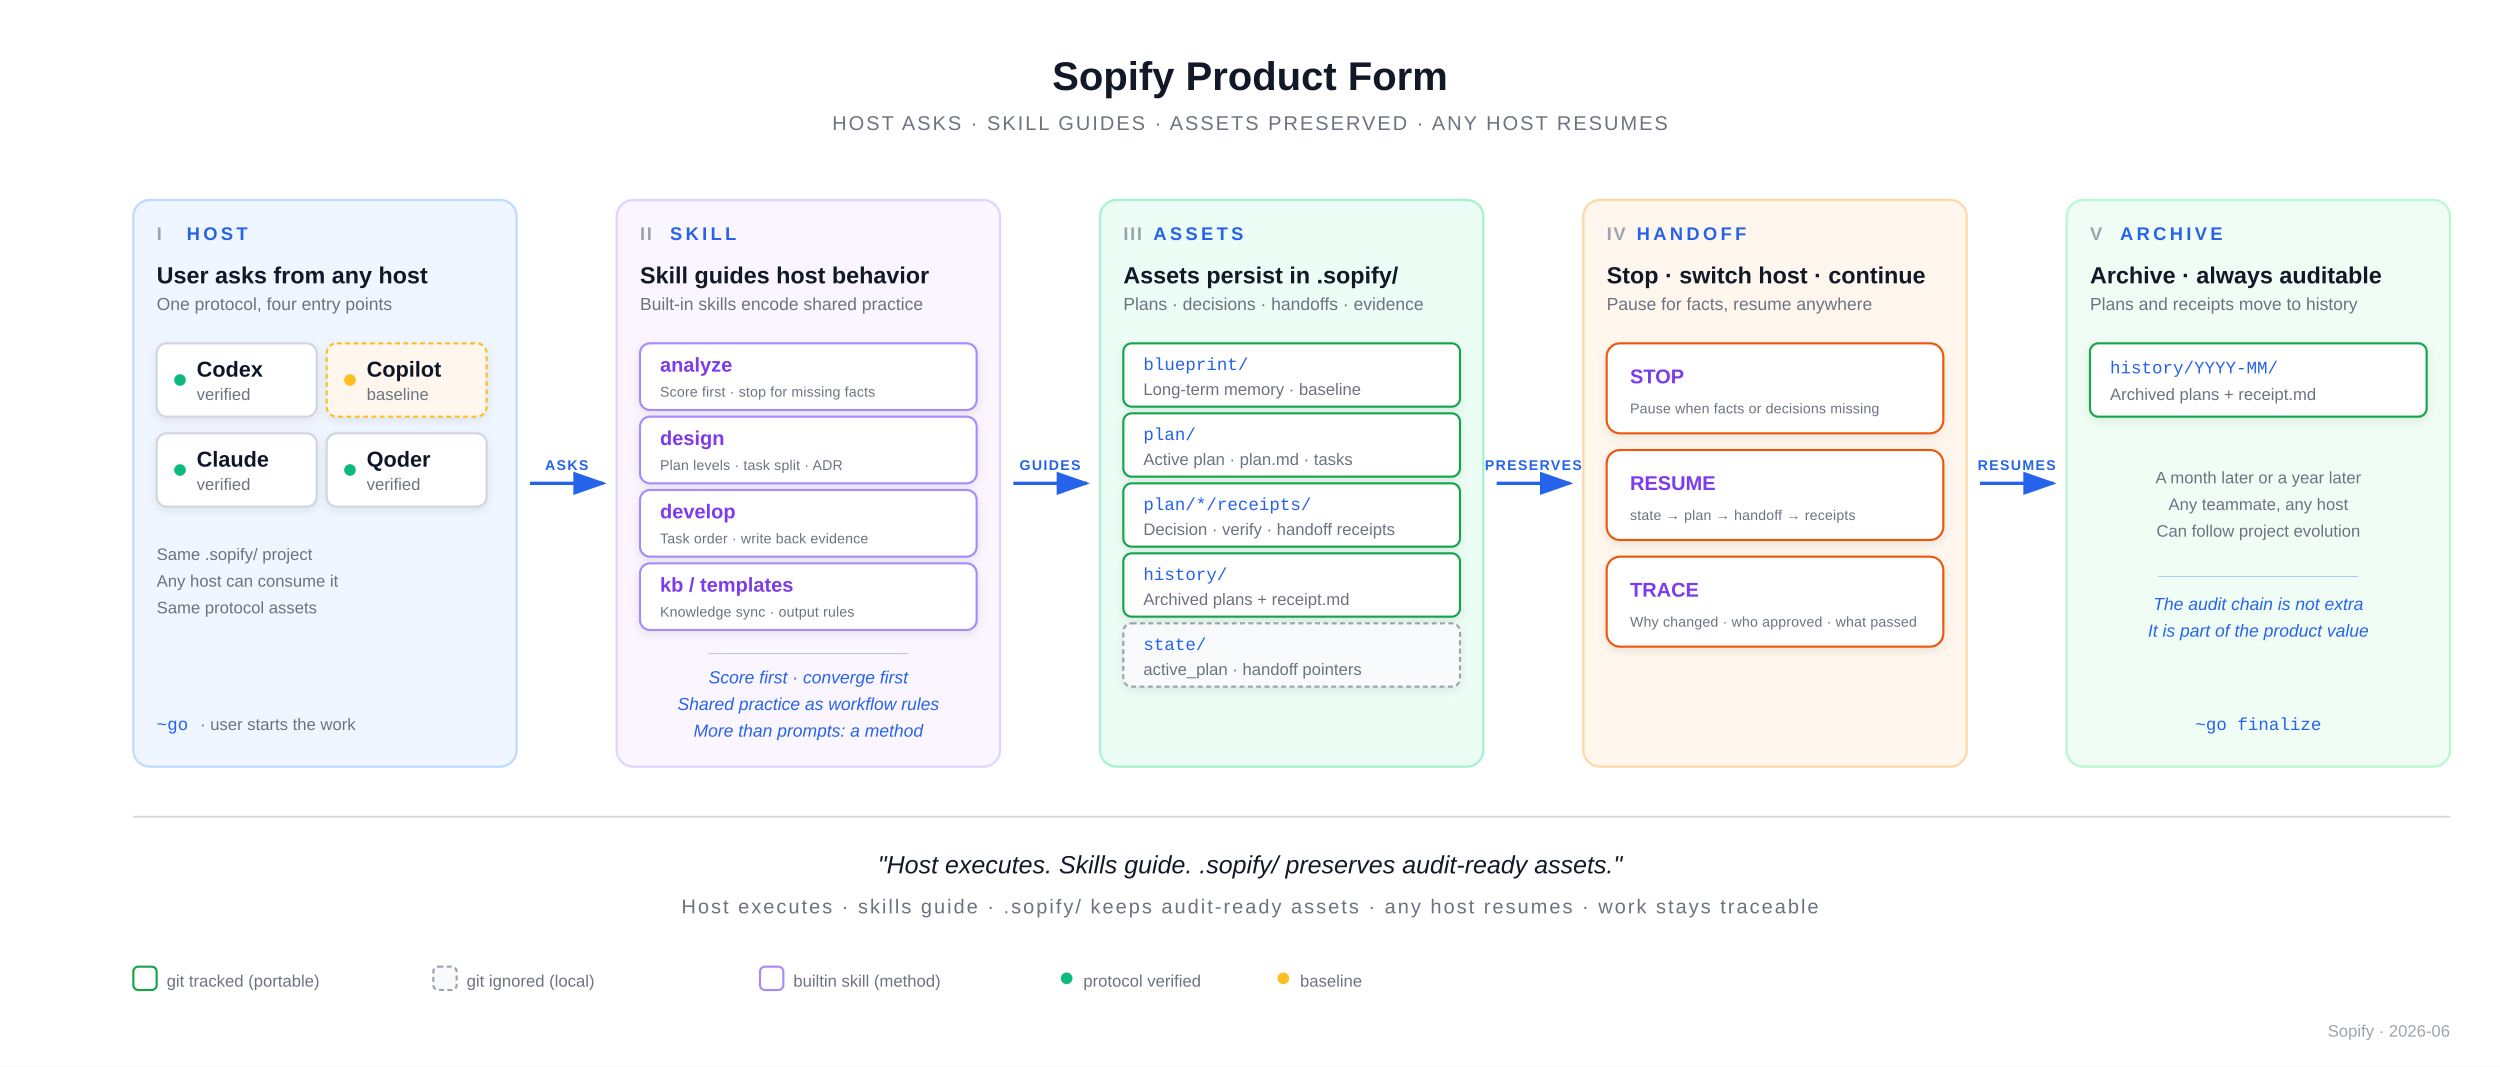
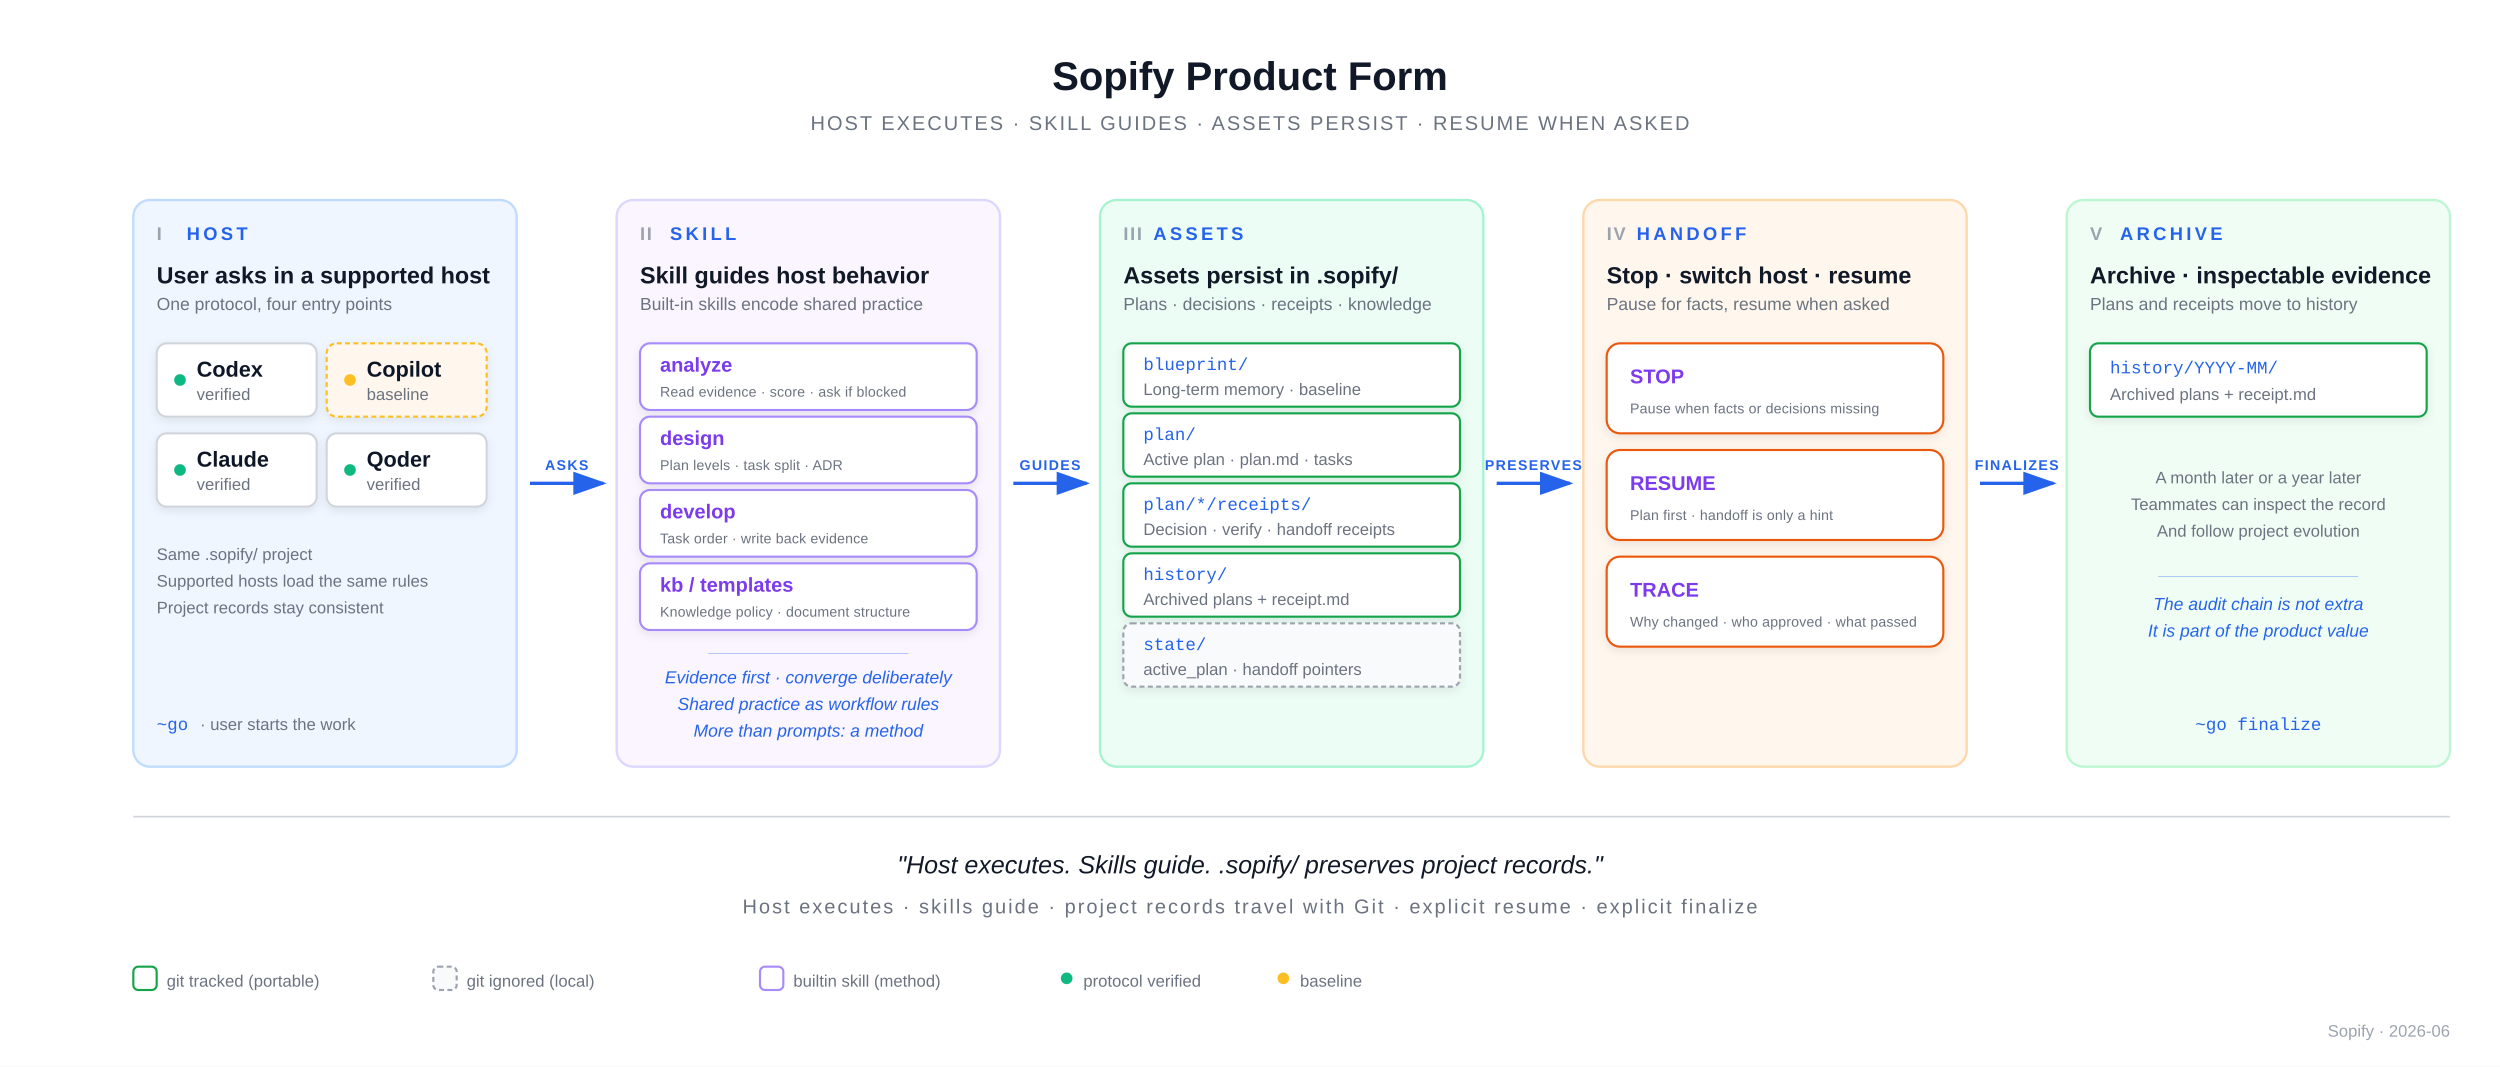
<svg xmlns="http://www.w3.org/2000/svg" viewBox="0 0 1500 640" width="1500" height="640">
  <defs>
    <marker id="arr-flow" markerWidth="10" markerHeight="7" refX="9" refY="3.5" orient="auto">
      <polygon points="0 0,10 3.5,0 7" fill="#2563eb" />
    </marker>
    <filter id="shadowSoft" x="-20%" y="-20%" width="140%" height="160%">
      <feDropShadow dx="0" dy="2" stdDeviation="3" flood-color="#0f172a" flood-opacity="0.08" />
    </filter>
    <style>
      text { font-family: -apple-system, "Helvetica Neue", Arial, "PingFang SC", "Microsoft YaHei", sans-serif; }
      .ttl { font-size: 24px; font-weight: 700; fill: #111827; }
      .sub { font-size: 12px; font-weight: 500; fill: #6b7280; letter-spacing: 1.2px; }
      .lbl { font-size: 11px; font-weight: 700; fill: #2563eb; letter-spacing: 2px; }
      .stage-num { font-size: 11px; font-weight: 700; fill: #9ca3af; letter-spacing: 1px; }
      .stage-title { font-size: 14px; font-weight: 700; fill: #111827; }
      .stage-sub { font-size: 10.5px; fill: #6b7280; }
      .nm { font-size: 13px; font-weight: 600; fill: #111827; }
      .sm { font-size: 10px; fill: #6b7280; }
      .fn { font-family: "Cascadia Code", "SF Mono", "Courier New", monospace; font-size: 10.5px; fill: #2563eb; }
      .pill { font-size: 12px; font-weight: 600; fill: #7c3aed; }
      .pill-sm { font-size: 8.5px; fill: #6b7280; letter-spacing: 0.1px; }
      .phi { font-size: 10.5px; font-weight: 500; fill: #2563eb; font-style: italic; }
      .tag { font-size: 15px; font-weight: 500; fill: #111827; font-style: italic; }
      .arr-lbl { font-size: 8.5px; font-weight: 600; fill: #2563eb; letter-spacing: 0.8px; }
      .foot { font-size: 10px; fill: #9ca3af; }
    </style>
  </defs>
  <rect width="1500" height="640" fill="#ffffff" />
  <text x="750" y="54" text-anchor="middle" class="ttl" font-family="-apple-system,'Helvetica Neue',Arial,'PingFang SC',sans-serif">Sopify Product Form</text>
-   <text x="750" y="78" text-anchor="middle" class="sub" font-family="-apple-system,'Helvetica Neue',Arial,'PingFang SC',sans-serif">HOST ASKS  ·  SKILL GUIDES  ·  ASSETS PRESERVED  ·  ANY HOST RESUMES</text>
+   <text x="750" y="78" text-anchor="middle" class="sub" font-family="-apple-system,'Helvetica Neue',Arial,'PingFang SC',sans-serif">HOST EXECUTES  ·  SKILL GUIDES  ·  ASSETS PERSIST  ·  RESUME WHEN ASKED</text>
  <g>
    <rect x="80" y="120" width="230" height="340" rx="10" fill="#eff6ff" stroke="#bfdbfe" stroke-width="1.4" />
    <text x="94" y="144" class="stage-num" font-family="-apple-system,'Helvetica Neue',sans-serif">I</text>
    <text x="112" y="144" class="lbl" font-family="-apple-system,'Helvetica Neue',sans-serif">HOST</text>
-     <text x="94" y="170" class="stage-title" font-family="-apple-system,'PingFang SC','Microsoft YaHei',sans-serif">User asks from any host</text>
+     <text x="94" y="170" class="stage-title" font-family="-apple-system,'PingFang SC','Microsoft YaHei',sans-serif">User asks in a supported host</text>
    <text x="94" y="186" class="stage-sub" font-family="-apple-system,'PingFang SC','Microsoft YaHei',sans-serif">One protocol, four entry points</text>
    <g transform="translate(94,206)" filter="url(#shadowSoft)">
      <rect width="96" height="44" rx="6" fill="#ffffff" stroke="#d1d5db" stroke-width="1.3" />
      <circle cx="14" cy="22" r="3.5" fill="#10b981" />
      <text x="24" y="20" class="nm" font-family="-apple-system,'Helvetica Neue',sans-serif">Codex</text>
      <text x="24" y="34" class="sm" font-family="-apple-system,'Helvetica Neue',sans-serif">verified</text>
    </g>
    <g transform="translate(196,206)" filter="url(#shadowSoft)">
      <rect width="96" height="44" rx="6" fill="#fff7ed" stroke="#fbbf24" stroke-width="1.3" stroke-dasharray="3,2" />
      <circle cx="14" cy="22" r="3.5" fill="#fbbf24" />
      <text x="24" y="20" class="nm" font-family="-apple-system,'Helvetica Neue',sans-serif">Copilot</text>
      <text x="24" y="34" class="sm" font-family="-apple-system,'Helvetica Neue',sans-serif">baseline</text>
    </g>
    <g transform="translate(94,260)" filter="url(#shadowSoft)">
      <rect width="96" height="44" rx="6" fill="#ffffff" stroke="#d1d5db" stroke-width="1.3" />
      <circle cx="14" cy="22" r="3.5" fill="#10b981" />
      <text x="24" y="20" class="nm" font-family="-apple-system,'Helvetica Neue',sans-serif">Claude</text>
      <text x="24" y="34" class="sm" font-family="-apple-system,'Helvetica Neue',sans-serif">verified</text>
    </g>
    <g transform="translate(196,260)" filter="url(#shadowSoft)">
      <rect width="96" height="44" rx="6" fill="#ffffff" stroke="#d1d5db" stroke-width="1.3" />
      <circle cx="14" cy="22" r="3.5" fill="#10b981" />
      <text x="24" y="20" class="nm" font-family="-apple-system,'Helvetica Neue',sans-serif">Qoder</text>
      <text x="24" y="34" class="sm" font-family="-apple-system,'Helvetica Neue',sans-serif">verified</text>
    </g>
    <text x="94" y="336" class="sm" font-family="-apple-system,'PingFang SC','Microsoft YaHei',sans-serif">Same .sopify/ project</text>
-     <text x="94" y="352" class="sm" font-family="-apple-system,'PingFang SC','Microsoft YaHei',sans-serif">Any host can consume it</text>
-     <text x="94" y="368" class="sm" font-family="-apple-system,'PingFang SC','Microsoft YaHei',sans-serif">Same protocol assets</text>
+     <text x="94" y="352" class="sm" font-family="-apple-system,'PingFang SC','Microsoft YaHei',sans-serif">Supported hosts load the same rules</text>
+     <text x="94" y="368" class="sm" font-family="-apple-system,'PingFang SC','Microsoft YaHei',sans-serif">Project records stay consistent</text>
    <text x="94" y="438" class="fn" font-family="'Cascadia Code','SF Mono','Courier New',monospace">~go</text>
    <text x="120" y="438" class="sm" font-family="-apple-system,'PingFang SC','Microsoft YaHei',sans-serif"> · user starts the work</text>
  </g>
  <line x1="318" y1="290" x2="362" y2="290" stroke="#2563eb" stroke-width="2" marker-end="url(#arr-flow)" />
  <text x="340" y="282" text-anchor="middle" class="arr-lbl" font-family="-apple-system,'Helvetica Neue',sans-serif">ASKS</text>
  <g>
    <rect x="370" y="120" width="230" height="340" rx="10" fill="#faf5ff" stroke="#ddd6fe" stroke-width="1.4" />
    <text x="384" y="144" class="stage-num" font-family="-apple-system,'Helvetica Neue',sans-serif">II</text>
    <text x="402" y="144" class="lbl" font-family="-apple-system,'Helvetica Neue',sans-serif">SKILL</text>
    <text x="384" y="170" class="stage-title" font-family="-apple-system,'PingFang SC','Microsoft YaHei',sans-serif">Skill guides host behavior</text>
    <text x="384" y="186" class="stage-sub" font-family="-apple-system,'PingFang SC','Microsoft YaHei',sans-serif">Built-in skills encode shared practice</text>
    <g transform="translate(384,206)" filter="url(#shadowSoft)">
      <rect width="202" height="40" rx="6" fill="#ffffff" stroke="#a78bfa" stroke-width="1.3" />
      <text x="12" y="17" class="pill" font-family="-apple-system,'Helvetica Neue',sans-serif">analyze</text>
-       <text x="12" y="32" class="pill-sm" font-family="-apple-system,'PingFang SC','Microsoft YaHei',sans-serif">Score first · stop for missing facts</text>
+       <text x="12" y="32" class="pill-sm" font-family="-apple-system,'PingFang SC','Microsoft YaHei',sans-serif">Read evidence · score · ask if blocked</text>
    </g>
    <g transform="translate(384,250)" filter="url(#shadowSoft)">
      <rect width="202" height="40" rx="6" fill="#ffffff" stroke="#a78bfa" stroke-width="1.3" />
      <text x="12" y="17" class="pill" font-family="-apple-system,'Helvetica Neue',sans-serif">design</text>
      <text x="12" y="32" class="pill-sm" font-family="-apple-system,'PingFang SC','Microsoft YaHei',sans-serif">Plan levels · task split · ADR</text>
    </g>
    <g transform="translate(384,294)" filter="url(#shadowSoft)">
      <rect width="202" height="40" rx="6" fill="#ffffff" stroke="#a78bfa" stroke-width="1.3" />
      <text x="12" y="17" class="pill" font-family="-apple-system,'Helvetica Neue',sans-serif">develop</text>
      <text x="12" y="32" class="pill-sm" font-family="-apple-system,'PingFang SC','Microsoft YaHei',sans-serif">Task order · write back evidence</text>
    </g>
    <g transform="translate(384,338)" filter="url(#shadowSoft)">
      <rect width="202" height="40" rx="6" fill="#ffffff" stroke="#a78bfa" stroke-width="1.3" />
      <text x="12" y="17" class="pill" font-family="-apple-system,'Helvetica Neue',sans-serif">kb / templates</text>
-       <text x="12" y="32" class="pill-sm" font-family="-apple-system,'PingFang SC','Microsoft YaHei',sans-serif">Knowledge sync · output rules</text>
+       <text x="12" y="32" class="pill-sm" font-family="-apple-system,'PingFang SC','Microsoft YaHei',sans-serif">Knowledge policy · document structure</text>
    </g>
    <line x1="425" y1="392" x2="545" y2="392" stroke="#2563eb" stroke-width="0.4" opacity="0.5" />
-     <text x="485" y="410" text-anchor="middle" class="phi" font-family="-apple-system,'PingFang SC','Microsoft YaHei',sans-serif">Score first · converge first</text>
+     <text x="485" y="410" text-anchor="middle" class="phi" font-family="-apple-system,'PingFang SC','Microsoft YaHei',sans-serif">Evidence first · converge deliberately</text>
    <text x="485" y="426" text-anchor="middle" class="phi" font-family="-apple-system,'PingFang SC','Microsoft YaHei',sans-serif">Shared practice as workflow rules</text>
    <text x="485" y="442" text-anchor="middle" class="phi" font-family="-apple-system,'PingFang SC','Microsoft YaHei',sans-serif">More than prompts: a method</text>
  </g>
  <line x1="608" y1="290" x2="652" y2="290" stroke="#2563eb" stroke-width="2" marker-end="url(#arr-flow)" />
  <text x="630" y="282" text-anchor="middle" class="arr-lbl" font-family="-apple-system,'Helvetica Neue',sans-serif">GUIDES</text>
  <g>
    <rect x="660" y="120" width="230" height="340" rx="10" fill="#ecfdf5" stroke="#a7f3d0" stroke-width="1.4" />
    <text x="674" y="144" class="stage-num" font-family="-apple-system,'Helvetica Neue',sans-serif">III</text>
    <text x="692" y="144" class="lbl" font-family="-apple-system,'Helvetica Neue',sans-serif">ASSETS</text>
    <text x="674" y="170" class="stage-title" font-family="-apple-system,'PingFang SC','Microsoft YaHei',sans-serif">Assets persist in .sopify/</text>
-     <text x="674" y="186" class="stage-sub" font-family="-apple-system,'PingFang SC','Microsoft YaHei',sans-serif">Plans · decisions · handoffs · evidence</text>
+     <text x="674" y="186" class="stage-sub" font-family="-apple-system,'PingFang SC','Microsoft YaHei',sans-serif">Plans · decisions · receipts · knowledge</text>
    <g transform="translate(674,206)" filter="url(#shadowSoft)">
      <rect width="202" height="38" rx="5" fill="#ffffff" stroke="#16a34a" stroke-width="1.3" />
      <text x="12" y="16" class="fn" font-family="'Cascadia Code','SF Mono','Courier New',monospace">blueprint/</text>
      <text x="12" y="31" class="sm" font-family="-apple-system,'PingFang SC','Microsoft YaHei',sans-serif">Long-term memory · baseline</text>
    </g>
    <g transform="translate(674,248)" filter="url(#shadowSoft)">
      <rect width="202" height="38" rx="5" fill="#ffffff" stroke="#16a34a" stroke-width="1.3" />
      <text x="12" y="16" class="fn" font-family="'Cascadia Code','SF Mono','Courier New',monospace">plan/</text>
      <text x="12" y="31" class="sm" font-family="-apple-system,'PingFang SC','Microsoft YaHei',sans-serif">Active plan · plan.md · tasks</text>
    </g>
    <g transform="translate(674,290)" filter="url(#shadowSoft)">
      <rect width="202" height="38" rx="5" fill="#ffffff" stroke="#16a34a" stroke-width="1.3" />
      <text x="12" y="16" class="fn" font-family="'Cascadia Code','SF Mono','Courier New',monospace">plan/*/receipts/</text>
      <text x="12" y="31" class="sm" font-family="-apple-system,'PingFang SC','Microsoft YaHei',sans-serif">Decision · verify · handoff receipts</text>
    </g>
    <g transform="translate(674,332)" filter="url(#shadowSoft)">
      <rect width="202" height="38" rx="5" fill="#ffffff" stroke="#16a34a" stroke-width="1.3" />
      <text x="12" y="16" class="fn" font-family="'Cascadia Code','SF Mono','Courier New',monospace">history/</text>
      <text x="12" y="31" class="sm" font-family="-apple-system,'PingFang SC','Microsoft YaHei',sans-serif">Archived plans + receipt.md</text>
    </g>
    <g transform="translate(674,374)" filter="url(#shadowSoft)">
      <rect width="202" height="38" rx="5" fill="#f9fafb" stroke="#9ca3af" stroke-width="1.3" stroke-dasharray="3,2" />
      <text x="12" y="16" class="fn" font-family="'Cascadia Code','SF Mono','Courier New',monospace">state/</text>
      <text x="12" y="31" class="sm" font-family="-apple-system,'PingFang SC','Microsoft YaHei',sans-serif">active_plan · handoff pointers</text>
    </g>
  </g>
  <line x1="898" y1="290" x2="942" y2="290" stroke="#2563eb" stroke-width="2" marker-end="url(#arr-flow)" />
  <text x="920" y="282" text-anchor="middle" class="arr-lbl" font-family="-apple-system,'Helvetica Neue',sans-serif">PRESERVES</text>
  <g>
    <rect x="950" y="120" width="230" height="340" rx="10" fill="#fff7ed" stroke="#fed7aa" stroke-width="1.4" />
    <text x="964" y="144" class="stage-num" font-family="-apple-system,'Helvetica Neue',sans-serif">IV</text>
    <text x="982" y="144" class="lbl" font-family="-apple-system,'Helvetica Neue',sans-serif">HANDOFF</text>
-     <text x="964" y="170" class="stage-title" font-family="-apple-system,'PingFang SC','Microsoft YaHei',sans-serif">Stop · switch host · continue</text>
-     <text x="964" y="186" class="stage-sub" font-family="-apple-system,'PingFang SC','Microsoft YaHei',sans-serif">Pause for facts, resume anywhere</text>
+     <text x="964" y="170" class="stage-title" font-family="-apple-system,'PingFang SC','Microsoft YaHei',sans-serif">Stop · switch host · resume</text>
+     <text x="964" y="186" class="stage-sub" font-family="-apple-system,'PingFang SC','Microsoft YaHei',sans-serif">Pause for facts, resume when asked</text>
    <g transform="translate(964,206)" filter="url(#shadowSoft)">
      <rect width="202" height="54" rx="8" fill="#ffffff" stroke="#ea580c" stroke-width="1.3" />
      <text x="14" y="24" class="pill" fill="#ea580c" font-family="-apple-system,'PingFang SC','Microsoft YaHei',sans-serif">STOP</text>
      <text x="14" y="42" class="pill-sm" font-family="-apple-system,'PingFang SC','Microsoft YaHei',sans-serif">Pause when facts or decisions missing</text>
    </g>
    <g transform="translate(964,270)" filter="url(#shadowSoft)">
      <rect width="202" height="54" rx="8" fill="#ffffff" stroke="#ea580c" stroke-width="1.3" />
      <text x="14" y="24" class="pill" fill="#ea580c" font-family="-apple-system,'PingFang SC','Microsoft YaHei',sans-serif">RESUME</text>
-       <text x="14" y="42" class="pill-sm" font-family="-apple-system,'PingFang SC','Microsoft YaHei',sans-serif">state → plan → handoff → receipts</text>
+       <text x="14" y="42" class="pill-sm" font-family="-apple-system,'PingFang SC','Microsoft YaHei',sans-serif">Plan first · handoff is only a hint</text>
    </g>
    <g transform="translate(964,334)" filter="url(#shadowSoft)">
      <rect width="202" height="54" rx="8" fill="#ffffff" stroke="#ea580c" stroke-width="1.3" />
      <text x="14" y="24" class="pill" fill="#ea580c" font-family="-apple-system,'PingFang SC','Microsoft YaHei',sans-serif">TRACE</text>
      <text x="14" y="42" class="pill-sm" font-family="-apple-system,'PingFang SC','Microsoft YaHei',sans-serif">Why changed · who approved · what passed</text>
    </g>
  </g>
  <line x1="1188" y1="290" x2="1232" y2="290" stroke="#2563eb" stroke-width="2" marker-end="url(#arr-flow)" />
-   <text x="1210" y="282" text-anchor="middle" class="arr-lbl" font-family="-apple-system,'Helvetica Neue',sans-serif">RESUMES</text>
+   <text x="1210" y="282" text-anchor="middle" class="arr-lbl" font-family="-apple-system,'Helvetica Neue',sans-serif">FINALIZES</text>
  <g>
    <rect x="1240" y="120" width="230" height="340" rx="10" fill="#f0fdf4" stroke="#bbf7d0" stroke-width="1.4" />
    <text x="1254" y="144" class="stage-num" font-family="-apple-system,'Helvetica Neue',sans-serif">V</text>
    <text x="1272" y="144" class="lbl" font-family="-apple-system,'Helvetica Neue',sans-serif">ARCHIVE</text>
-     <text x="1254" y="170" class="stage-title" font-family="-apple-system,'PingFang SC','Microsoft YaHei',sans-serif">Archive · always auditable</text>
+     <text x="1254" y="170" class="stage-title" font-family="-apple-system,'PingFang SC','Microsoft YaHei',sans-serif">Archive · inspectable evidence</text>
    <text x="1254" y="186" class="stage-sub" font-family="-apple-system,'PingFang SC','Microsoft YaHei',sans-serif">Plans and receipts move to history</text>
    <g transform="translate(1254,206)" filter="url(#shadowSoft)">
      <rect width="202" height="44" rx="5" fill="#ffffff" stroke="#16a34a" stroke-width="1.3" />
      <text x="12" y="18" class="fn" font-family="'Cascadia Code','SF Mono','Courier New',monospace">history/YYYY-MM/</text>
      <text x="12" y="34" class="sm" font-family="-apple-system,'PingFang SC','Microsoft YaHei',sans-serif">Archived plans + receipt.md</text>
    </g>
    <text x="1355" y="290" text-anchor="middle" class="sm" font-family="-apple-system,'PingFang SC','Microsoft YaHei',sans-serif">A month later or a year later</text>
-     <text x="1355" y="306" text-anchor="middle" class="sm" font-family="-apple-system,'PingFang SC','Microsoft YaHei',sans-serif">Any teammate, any host</text>
-     <text x="1355" y="322" text-anchor="middle" class="sm" font-family="-apple-system,'PingFang SC','Microsoft YaHei',sans-serif">Can follow project evolution</text>
+     <text x="1355" y="306" text-anchor="middle" class="sm" font-family="-apple-system,'PingFang SC','Microsoft YaHei',sans-serif">Teammates can inspect the record</text>
+     <text x="1355" y="322" text-anchor="middle" class="sm" font-family="-apple-system,'PingFang SC','Microsoft YaHei',sans-serif">And follow project evolution</text>
    <line x1="1295" y1="346" x2="1415" y2="346" stroke="#2563eb" stroke-width="0.4" opacity="0.5" />
    <text x="1355" y="366" text-anchor="middle" class="phi" font-family="-apple-system,'PingFang SC','Microsoft YaHei',sans-serif">The audit chain is not extra</text>
    <text x="1355" y="382" text-anchor="middle" class="phi" font-family="-apple-system,'PingFang SC','Microsoft YaHei',sans-serif">It is part of the product value</text>
    <text x="1355" y="438" text-anchor="middle" class="fn" font-family="'Cascadia Code','SF Mono','Courier New',monospace">~go finalize</text>
  </g>
  <line x1="80" y1="490" x2="1470" y2="490" stroke="#d1d5db" stroke-width="1" />
-   <text x="750" y="524" text-anchor="middle" class="tag" font-family="Georgia,'Times New Roman','Songti SC',serif">"Host executes. Skills guide. .sopify/ preserves audit-ready assets."</text>
-   <text x="750" y="548" text-anchor="middle" class="sub" font-family="-apple-system,'PingFang SC','Microsoft YaHei',sans-serif">Host executes · skills guide · .sopify/ keeps audit-ready assets · any host resumes · work stays traceable</text>
+   <text x="750" y="524" text-anchor="middle" class="tag" font-family="Georgia,'Times New Roman','Songti SC',serif">"Host executes. Skills guide. .sopify/ preserves project records."</text>
+   <text x="750" y="548" text-anchor="middle" class="sub" font-family="-apple-system,'PingFang SC','Microsoft YaHei',sans-serif">Host executes · skills guide · project records travel with Git · explicit resume · explicit finalize</text>
  <g transform="translate(80,590)">
    <rect x="0" y="-10" width="14" height="14" rx="3" fill="#ffffff" stroke="#16a34a" stroke-width="1.3" />
    <text x="20" y="2" class="sm" font-family="-apple-system,'PingFang SC','Microsoft YaHei',sans-serif">git tracked (portable)</text>
    <rect x="180" y="-10" width="14" height="14" rx="3" fill="#f9fafb" stroke="#9ca3af" stroke-width="1.3" stroke-dasharray="3,2" />
    <text x="200" y="2" class="sm" font-family="-apple-system,'PingFang SC','Microsoft YaHei',sans-serif">git ignored (local)</text>
    <rect x="376" y="-10" width="14" height="14" rx="3" fill="#ffffff" stroke="#a78bfa" stroke-width="1.3" />
    <text x="396" y="2" class="sm" font-family="-apple-system,'PingFang SC','Microsoft YaHei',sans-serif">builtin skill (method)</text>
    <circle cx="560" cy="-3" r="3.5" fill="#10b981" />
    <text x="570" y="2" class="sm" font-family="-apple-system,'Helvetica Neue',sans-serif">protocol verified</text>
    <circle cx="690" cy="-3" r="3.5" fill="#fbbf24" />
    <text x="700" y="2" class="sm" font-family="-apple-system,'Helvetica Neue',sans-serif">baseline</text>
  </g>
  <text x="1470" y="622" text-anchor="end" class="foot" font-family="-apple-system,'Helvetica Neue',sans-serif">Sopify · 2026-06</text>
</svg>
